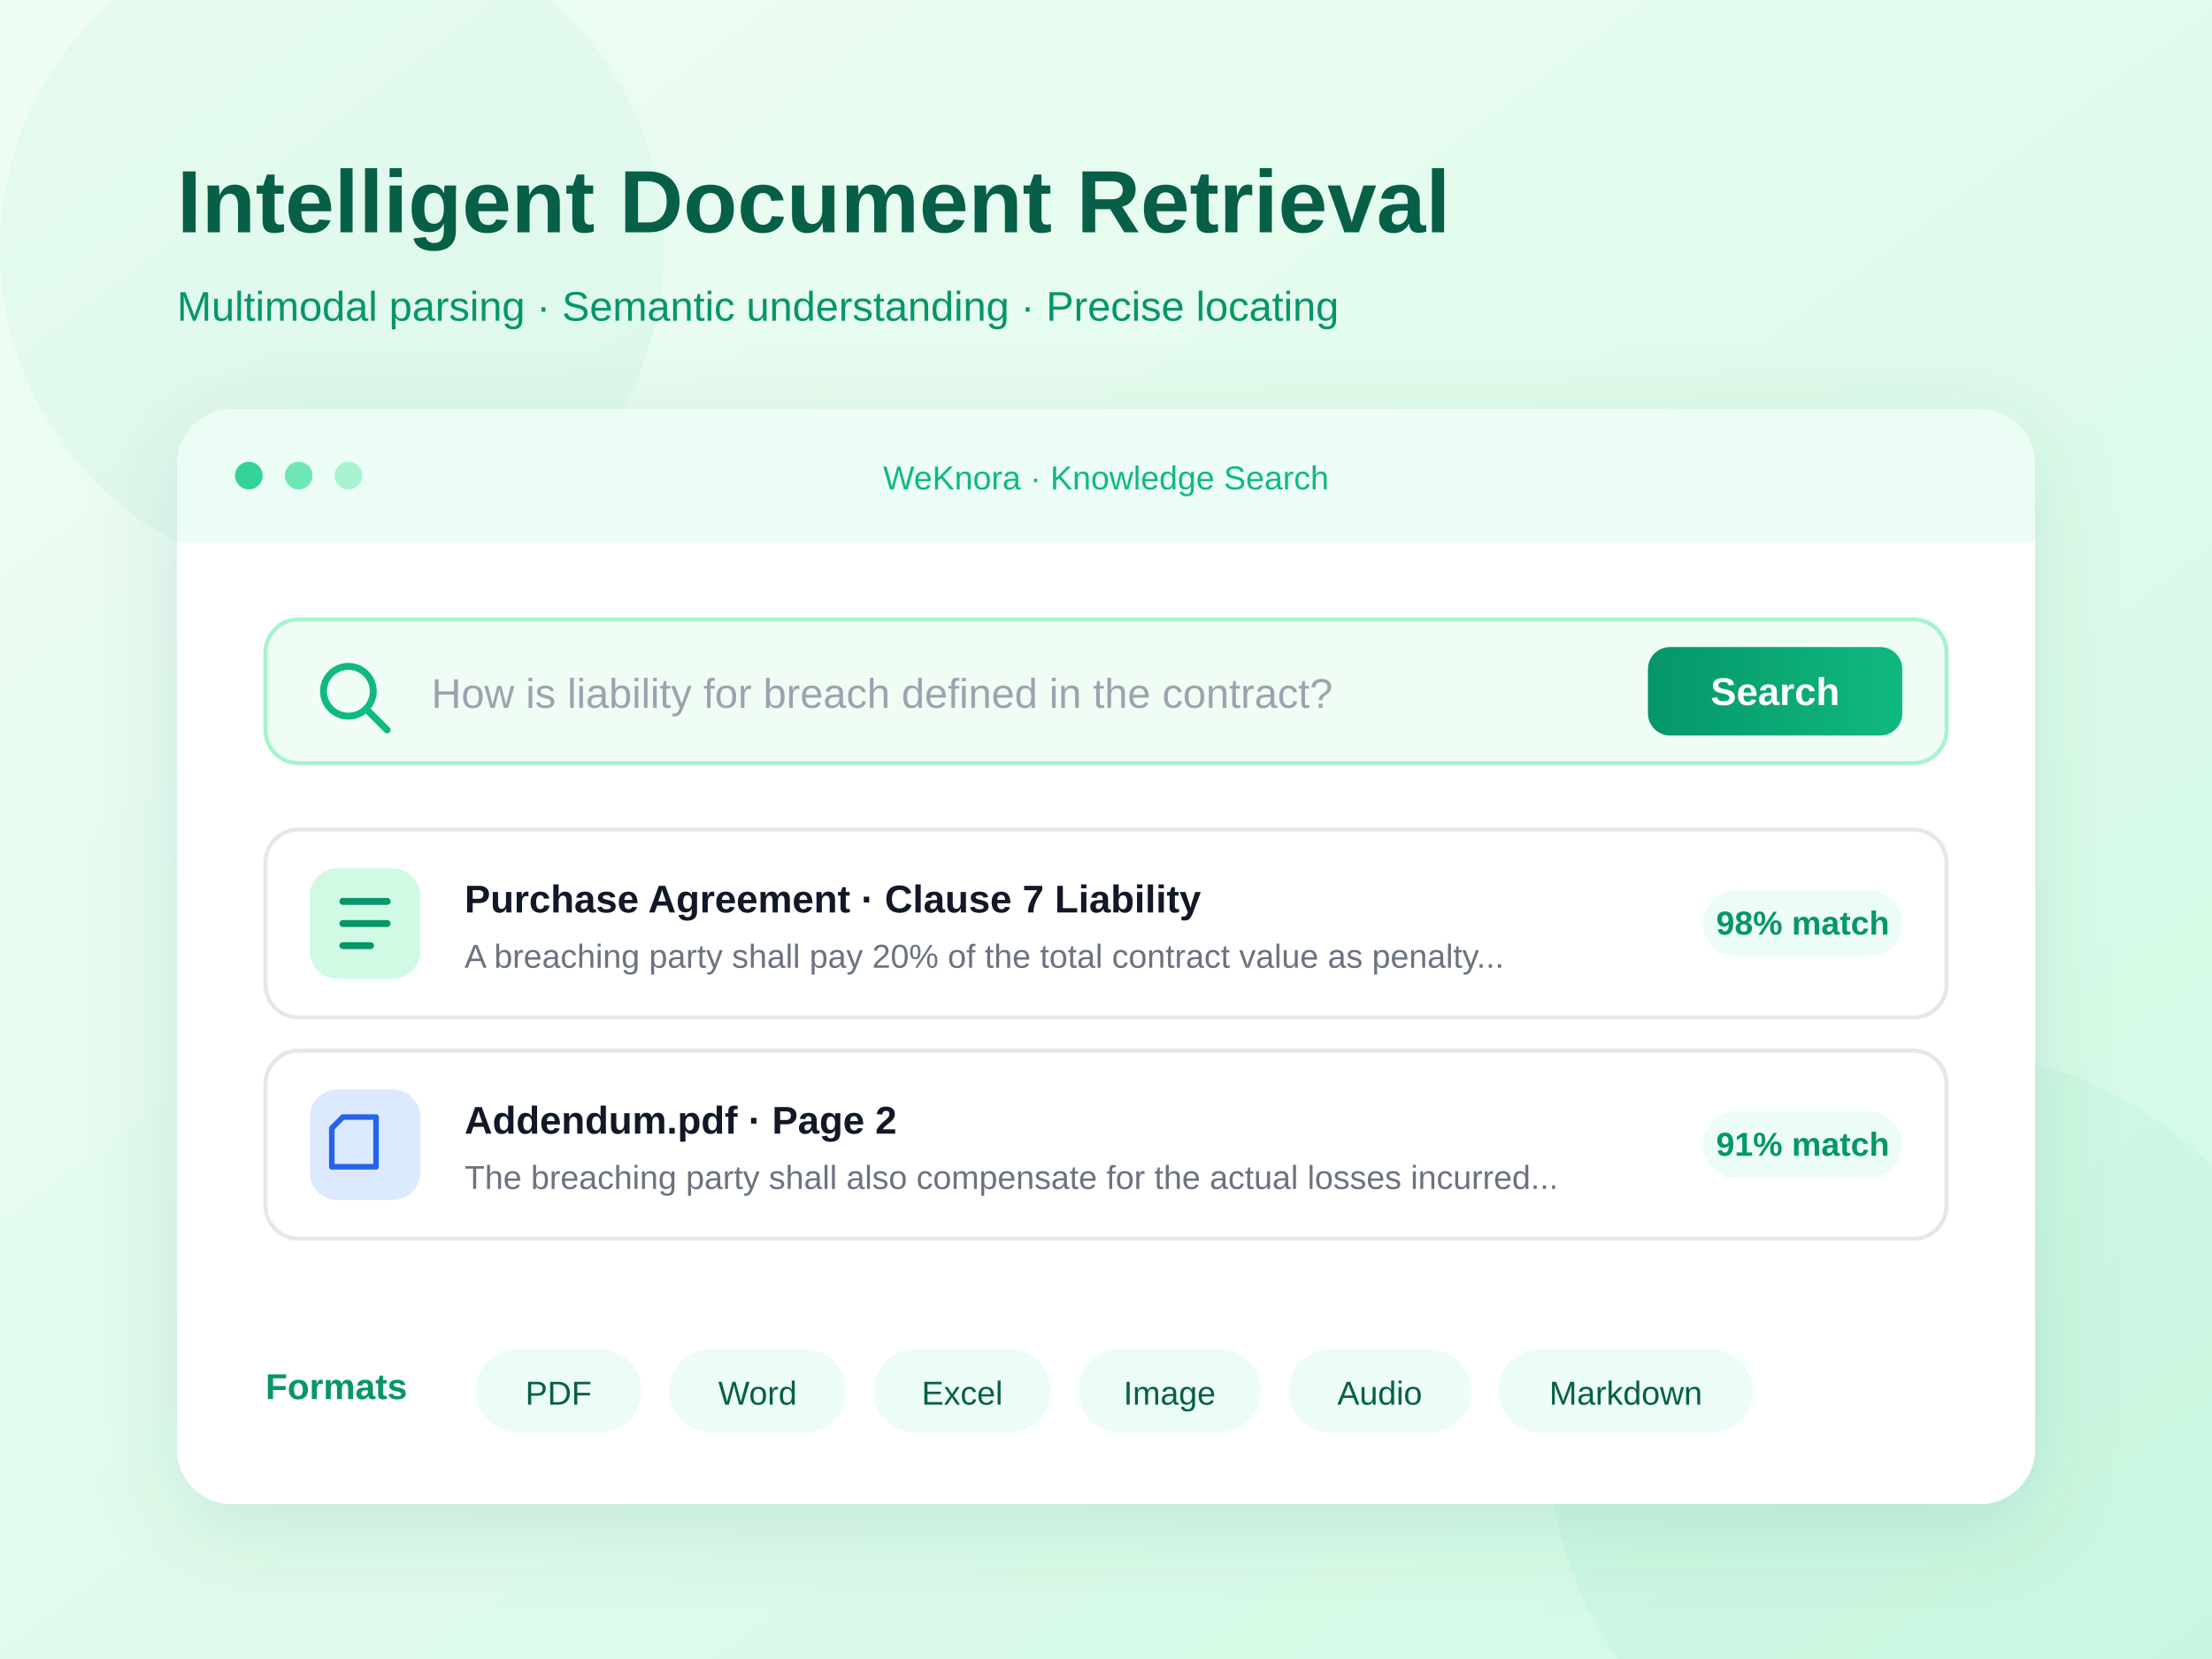
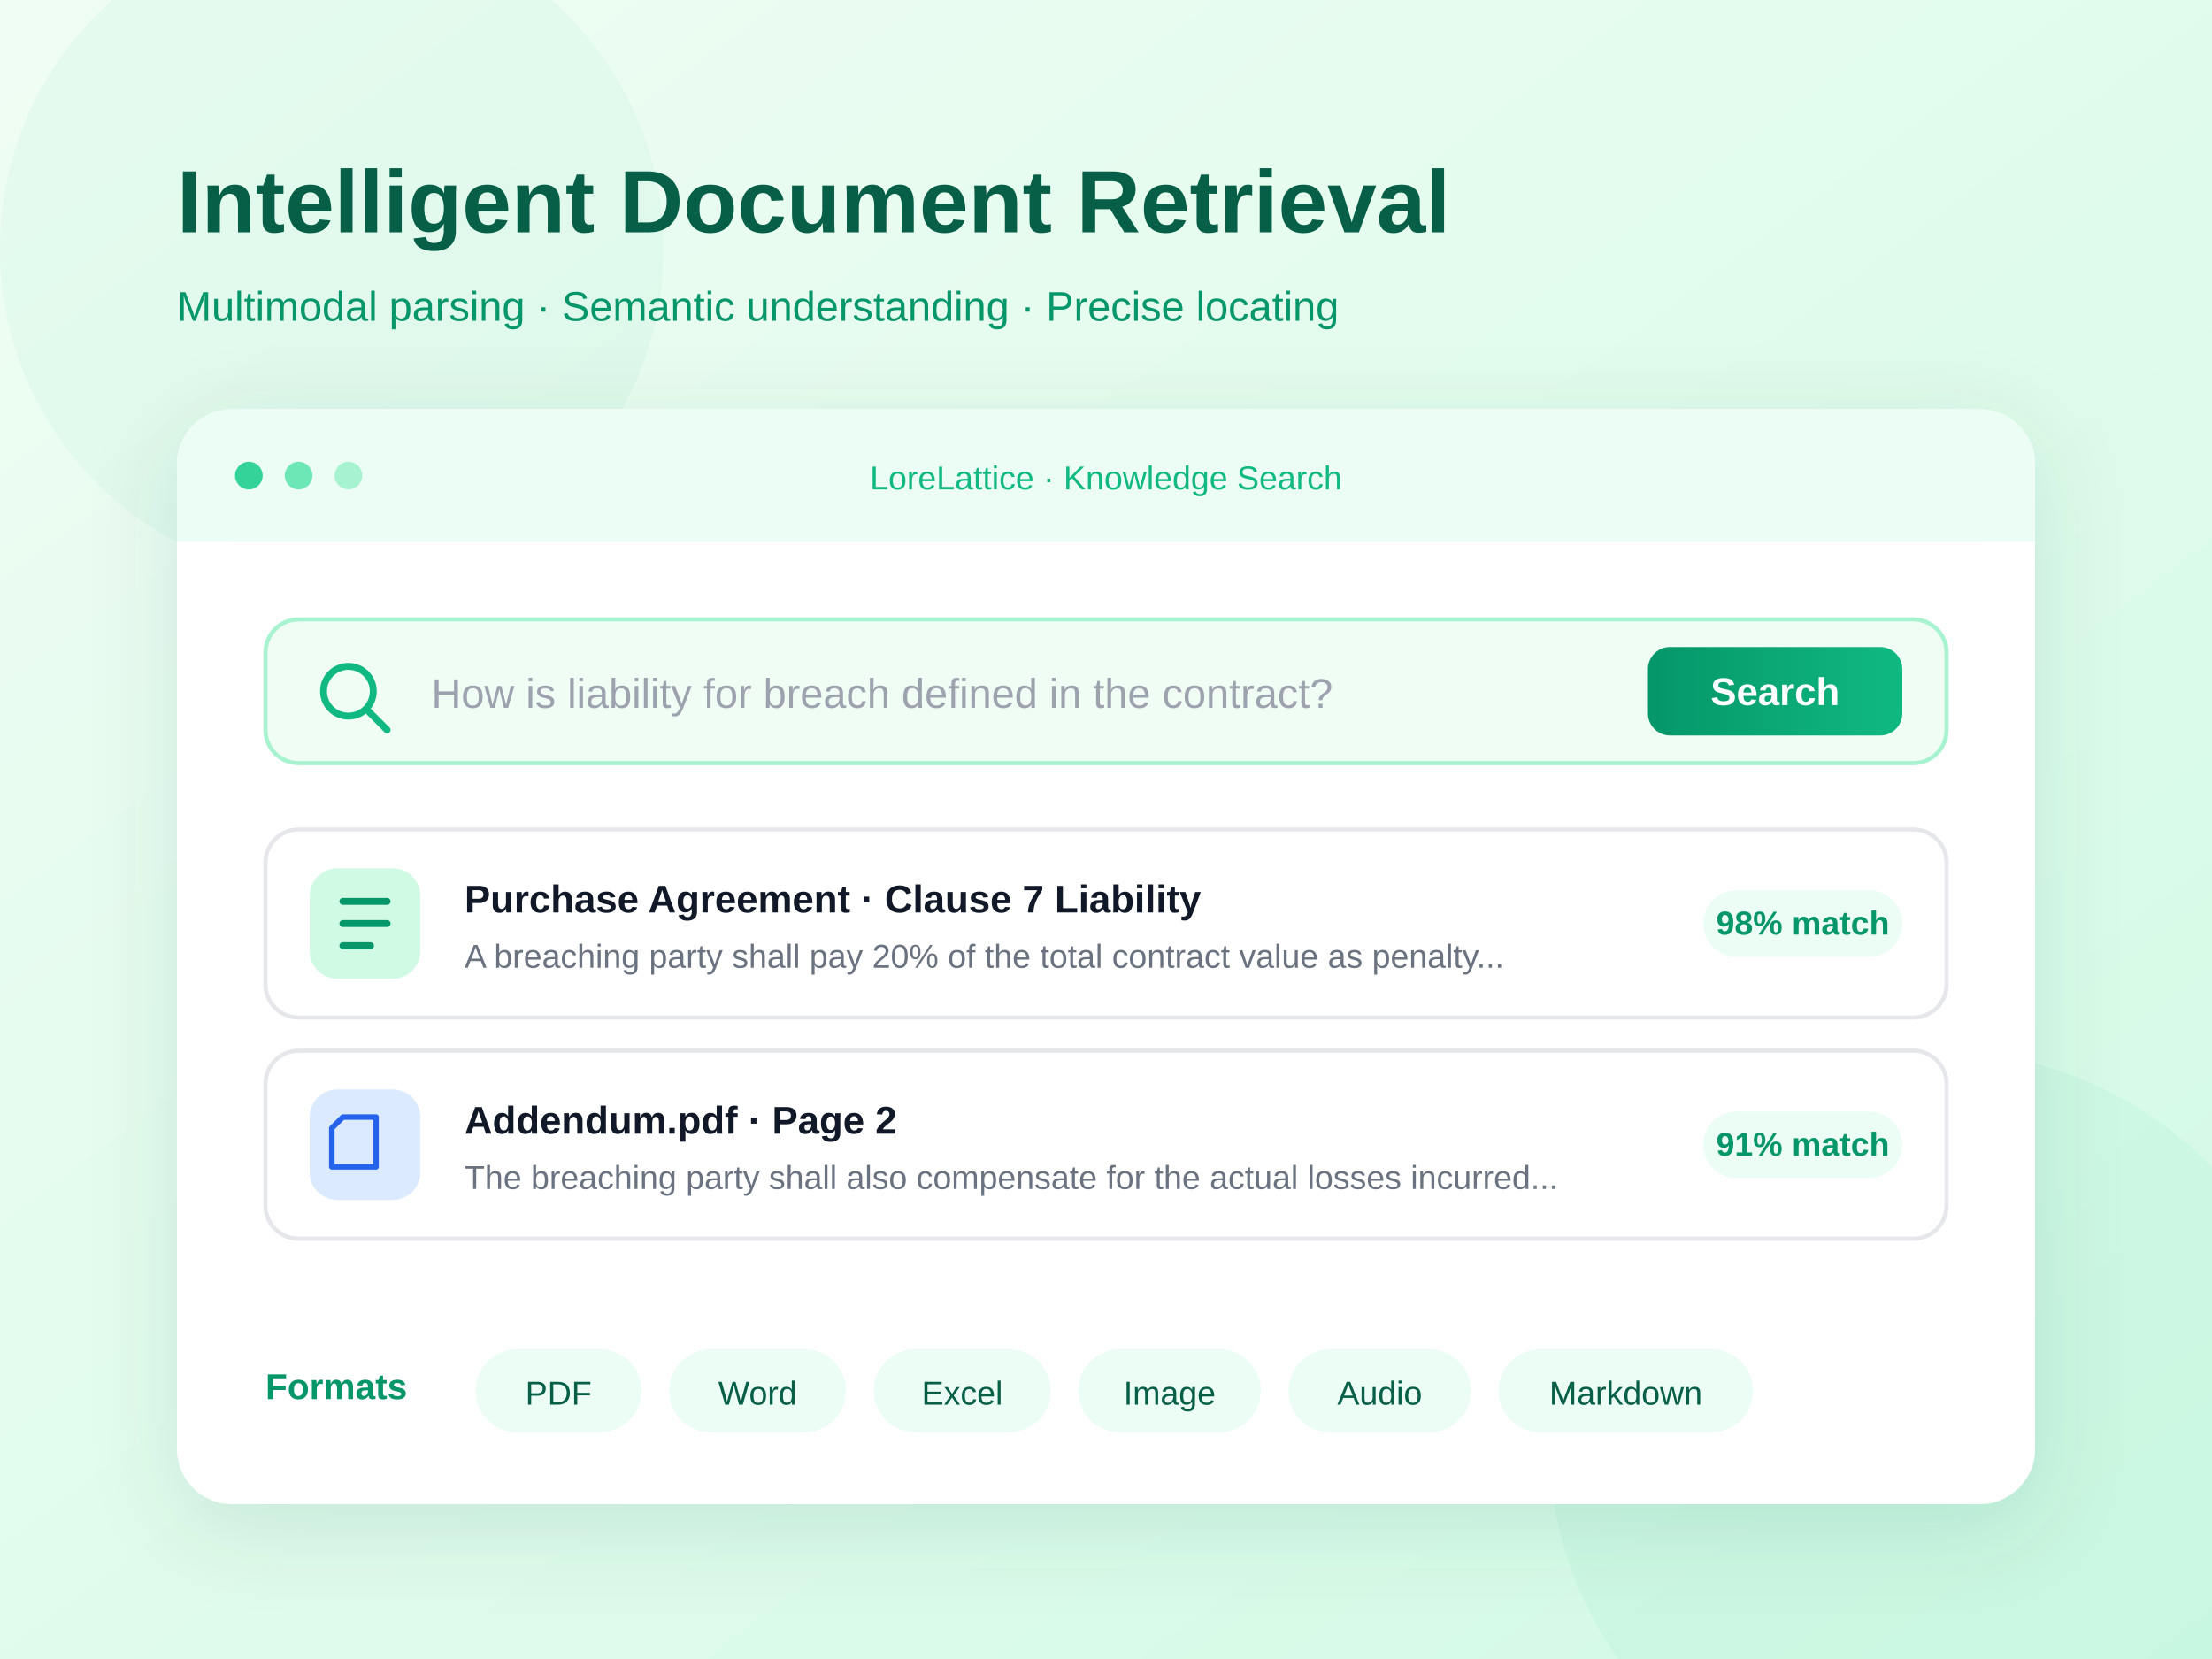
<svg xmlns="http://www.w3.org/2000/svg" viewBox="0 0 800 600">
  <defs>
    <linearGradient id="bg1" x1="0%" y1="0%" x2="100%" y2="100%">
      <stop offset="0%" stop-color="#F0FDF4" />
      <stop offset="100%" stop-color="#D1FAE5" />
    </linearGradient>
    <linearGradient id="brand1" x1="0%" y1="0%" x2="100%" y2="0%">
      <stop offset="0%" stop-color="#059669" />
      <stop offset="100%" stop-color="#10B981" />
    </linearGradient>
    <filter id="soft1" x="-20%" y="-20%" width="140%" height="140%">
      <feDropShadow dx="0" dy="8" stdDeviation="16" flood-color="#065F46" flood-opacity="0.12" />
    </filter>
  </defs>
  <rect width="800" height="600" fill="url(#bg1)" />
  <circle cx="120" cy="90" r="120" fill="#10B981" opacity="0.05" />
  <circle cx="700" cy="520" r="140" fill="#34D399" opacity="0.06" />
  <text x="64" y="84" font-family="Arial, sans-serif" font-size="32" font-weight="700" fill="#065F46">Intelligent Document Retrieval</text>
  <text x="64" y="116" font-family="Arial, sans-serif" font-size="15" fill="#059669">Multimodal parsing · Semantic understanding · Precise locating</text>
  <g filter="url(#soft1)">
    <rect x="64" y="148" width="672" height="396" rx="20" fill="#FFFFFF" />
  </g>
  <rect x="64" y="148" width="672" height="48" rx="20" fill="#ECFDF5" />
  <rect x="64" y="176" width="672" height="20" fill="#ECFDF5" />
  <circle cx="90" cy="172" r="5" fill="#34D399" />
  <circle cx="108" cy="172" r="5" fill="#6EE7B7" />
  <circle cx="126" cy="172" r="5" fill="#A7F3D0" />
-   <text x="400" y="177" font-family="Arial, sans-serif" font-size="12" fill="#10B981" text-anchor="middle">WeKnora · Knowledge Search</text>
+   <text x="400" y="177" font-family="Arial, sans-serif" font-size="12" fill="#10B981" text-anchor="middle">LoreLattice · Knowledge Search</text>
  <g transform="translate(96, 224)">
    <rect width="608" height="52" rx="12" fill="#F0FDF4" stroke="#A7F3D0" stroke-width="1.5" />
    <circle cx="30" cy="26" r="9" fill="none" stroke="#10B981" stroke-width="2.5" />
    <line x1="37" y1="33" x2="44" y2="40" stroke="#10B981" stroke-width="2.5" stroke-linecap="round" />
    <text x="60" y="32" font-family="Arial, sans-serif" font-size="15" fill="#9CA3AF">How is liability for breach defined in the contract?</text>
    <rect x="500" y="10" width="92" height="32" rx="8" fill="url(#brand1)" />
    <text x="546" y="31" font-family="Arial, sans-serif" font-size="14" font-weight="600" fill="#FFFFFF" text-anchor="middle">Search</text>
  </g>
  <g transform="translate(96, 300)">
    <rect width="608" height="68" rx="12" fill="#FFFFFF" stroke="#E5E7EB" stroke-width="1.5" />
    <rect x="16" y="14" width="40" height="40" rx="10" fill="#D1FAE5" />
    <path d="M28 26 H44 M28 34 H44 M28 42 H38" stroke="#059669" stroke-width="2.5" stroke-linecap="round" />
    <text x="72" y="30" font-family="Arial, sans-serif" font-size="14" font-weight="600" fill="#111827">Purchase Agreement · Clause 7 Liability</text>
    <text x="72" y="50" font-family="Arial, sans-serif" font-size="12" fill="#6B7280">A breaching party shall pay 20% of the total contract value as penalty...</text>
    <rect x="520" y="22" width="72" height="24" rx="12" fill="#ECFDF5" />
    <text x="556" y="38" font-family="Arial, sans-serif" font-size="12" font-weight="600" fill="#059669" text-anchor="middle">98% match</text>
  </g>
  <g transform="translate(96, 380)">
    <rect width="608" height="68" rx="12" fill="#FFFFFF" stroke="#E5E7EB" stroke-width="1.5" />
    <rect x="16" y="14" width="40" height="40" rx="10" fill="#DBEAFE" />
    <path d="M28 24 h12 v18 h-16 v-14 z" fill="none" stroke="#2563EB" stroke-width="2" stroke-linejoin="round" />
    <text x="72" y="30" font-family="Arial, sans-serif" font-size="14" font-weight="600" fill="#111827">Addendum.pdf · Page 2</text>
    <text x="72" y="50" font-family="Arial, sans-serif" font-size="12" fill="#6B7280">The breaching party shall also compensate for the actual losses incurred...</text>
    <rect x="520" y="22" width="72" height="24" rx="12" fill="#ECFDF5" />
    <text x="556" y="38" font-family="Arial, sans-serif" font-size="12" font-weight="600" fill="#059669" text-anchor="middle">91% match</text>
  </g>
  <g transform="translate(96, 472)">
    <text x="0" y="34" font-family="Arial, sans-serif" font-size="13" font-weight="600" fill="#059669">Formats</text>
    <g font-family="Arial, sans-serif" font-size="12" fill="#065F46" text-anchor="middle">
      <rect x="76" y="16" width="60" height="30" rx="15" fill="#ECFDF5" />
      <text x="106" y="36">PDF</text>
      <rect x="146" y="16" width="64" height="30" rx="15" fill="#ECFDF5" />
      <text x="178" y="36">Word</text>
      <rect x="220" y="16" width="64" height="30" rx="15" fill="#ECFDF5" />
      <text x="252" y="36">Excel</text>
      <rect x="294" y="16" width="66" height="30" rx="15" fill="#ECFDF5" />
      <text x="327" y="36">Image</text>
      <rect x="370" y="16" width="66" height="30" rx="15" fill="#ECFDF5" />
      <text x="403" y="36">Audio</text>
      <rect x="446" y="16" width="92" height="30" rx="15" fill="#ECFDF5" />
      <text x="492" y="36">Markdown</text>
    </g>
  </g>
</svg>
